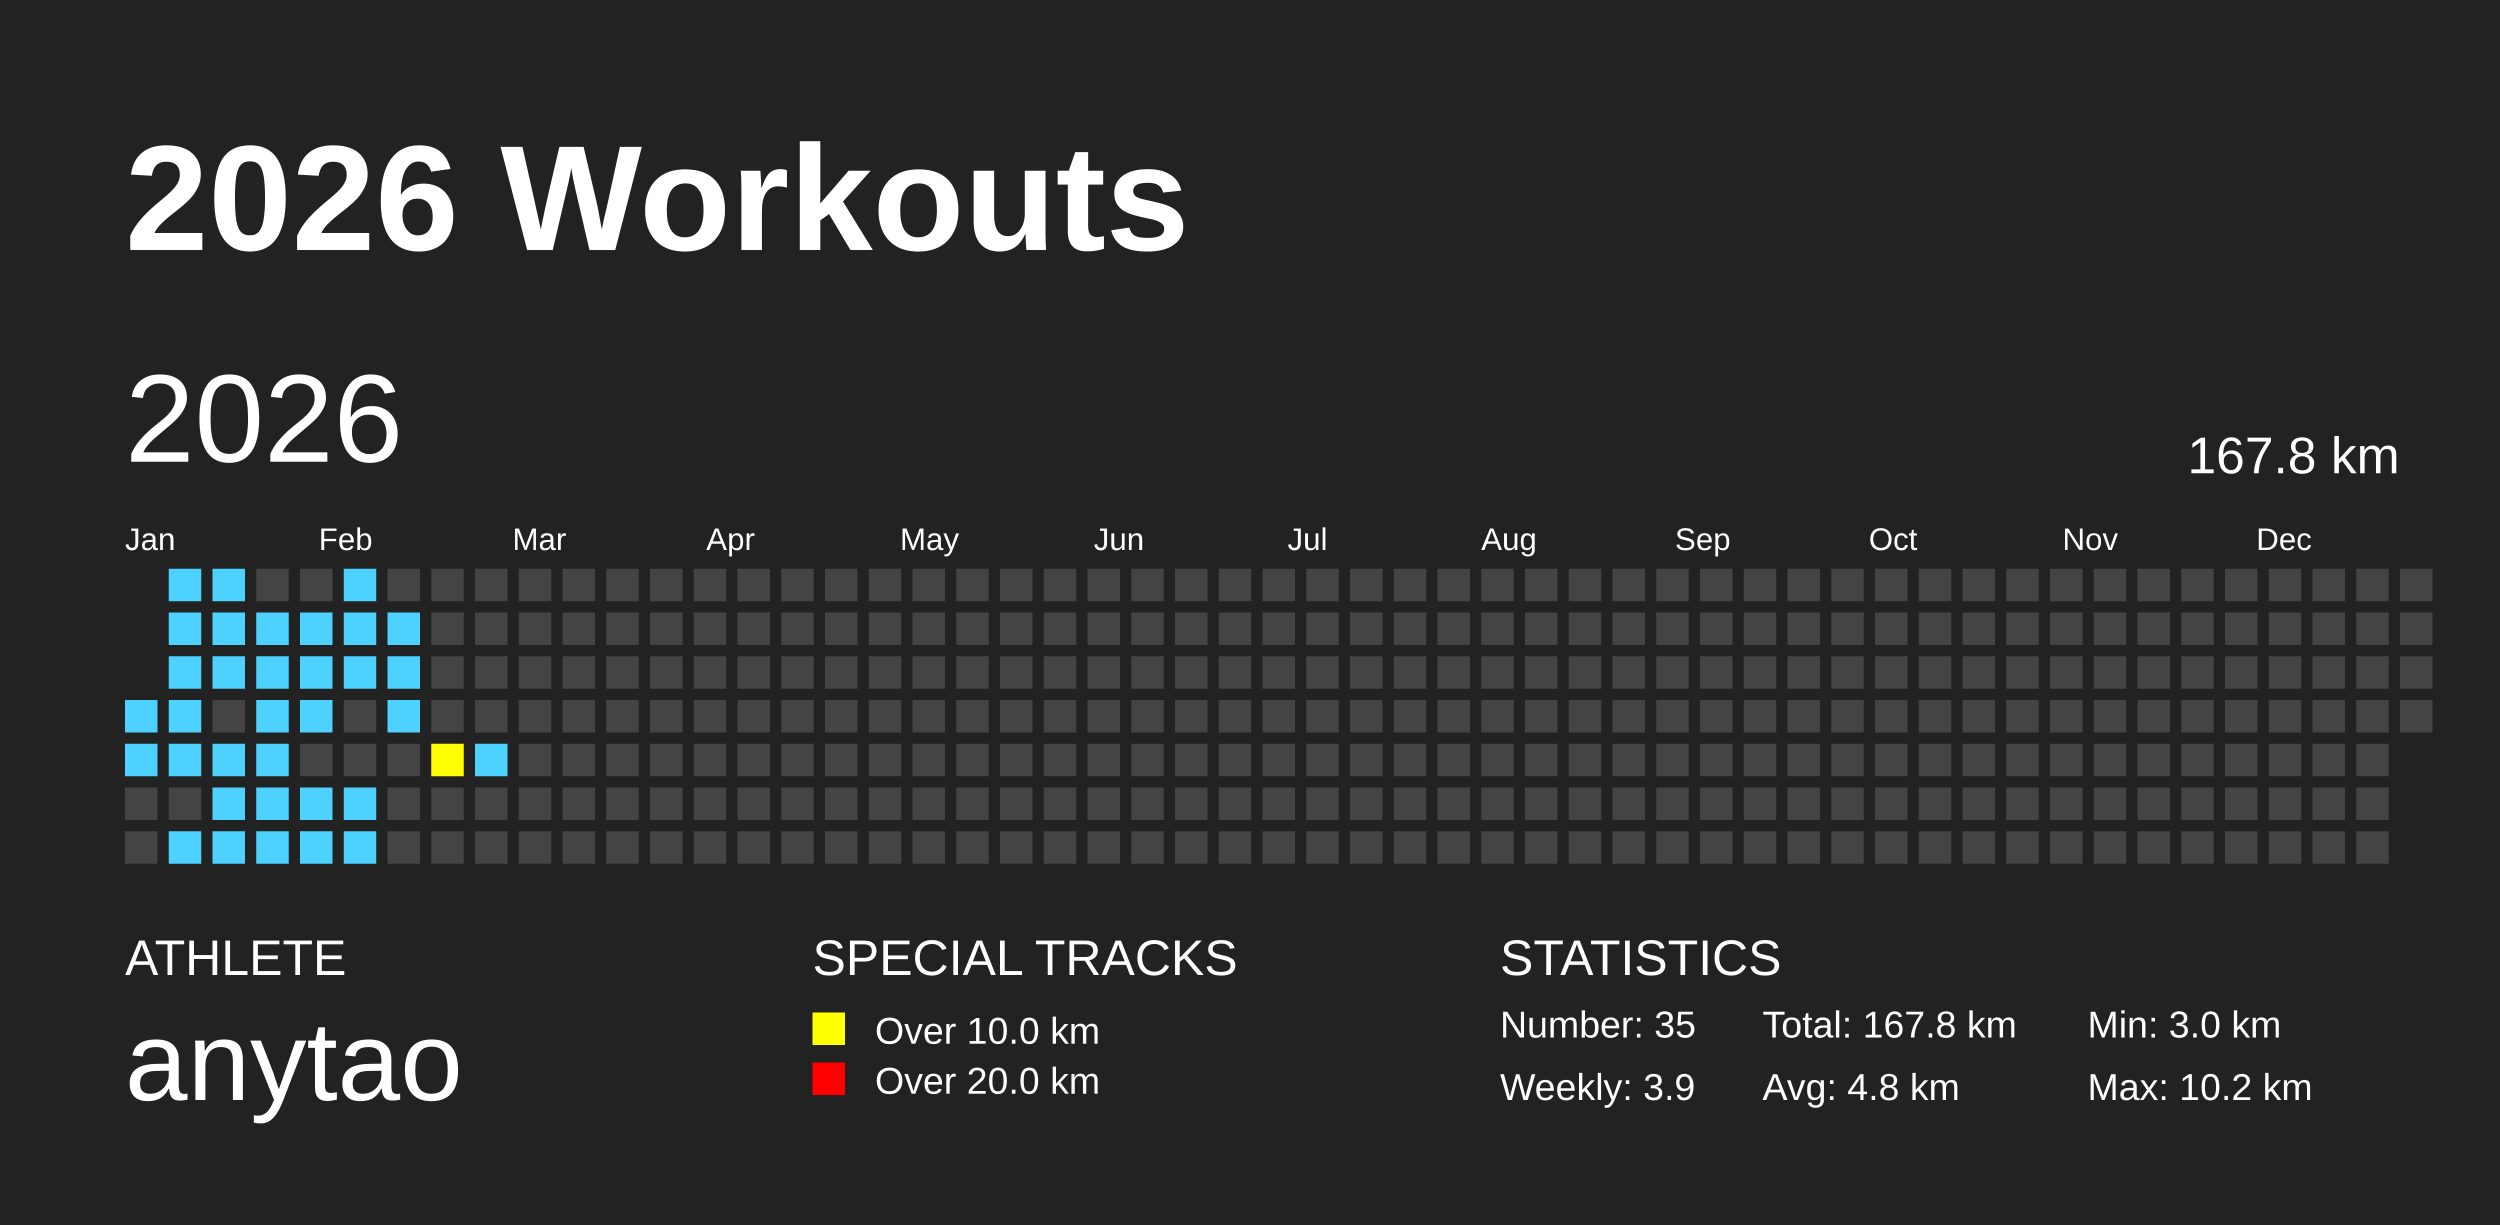
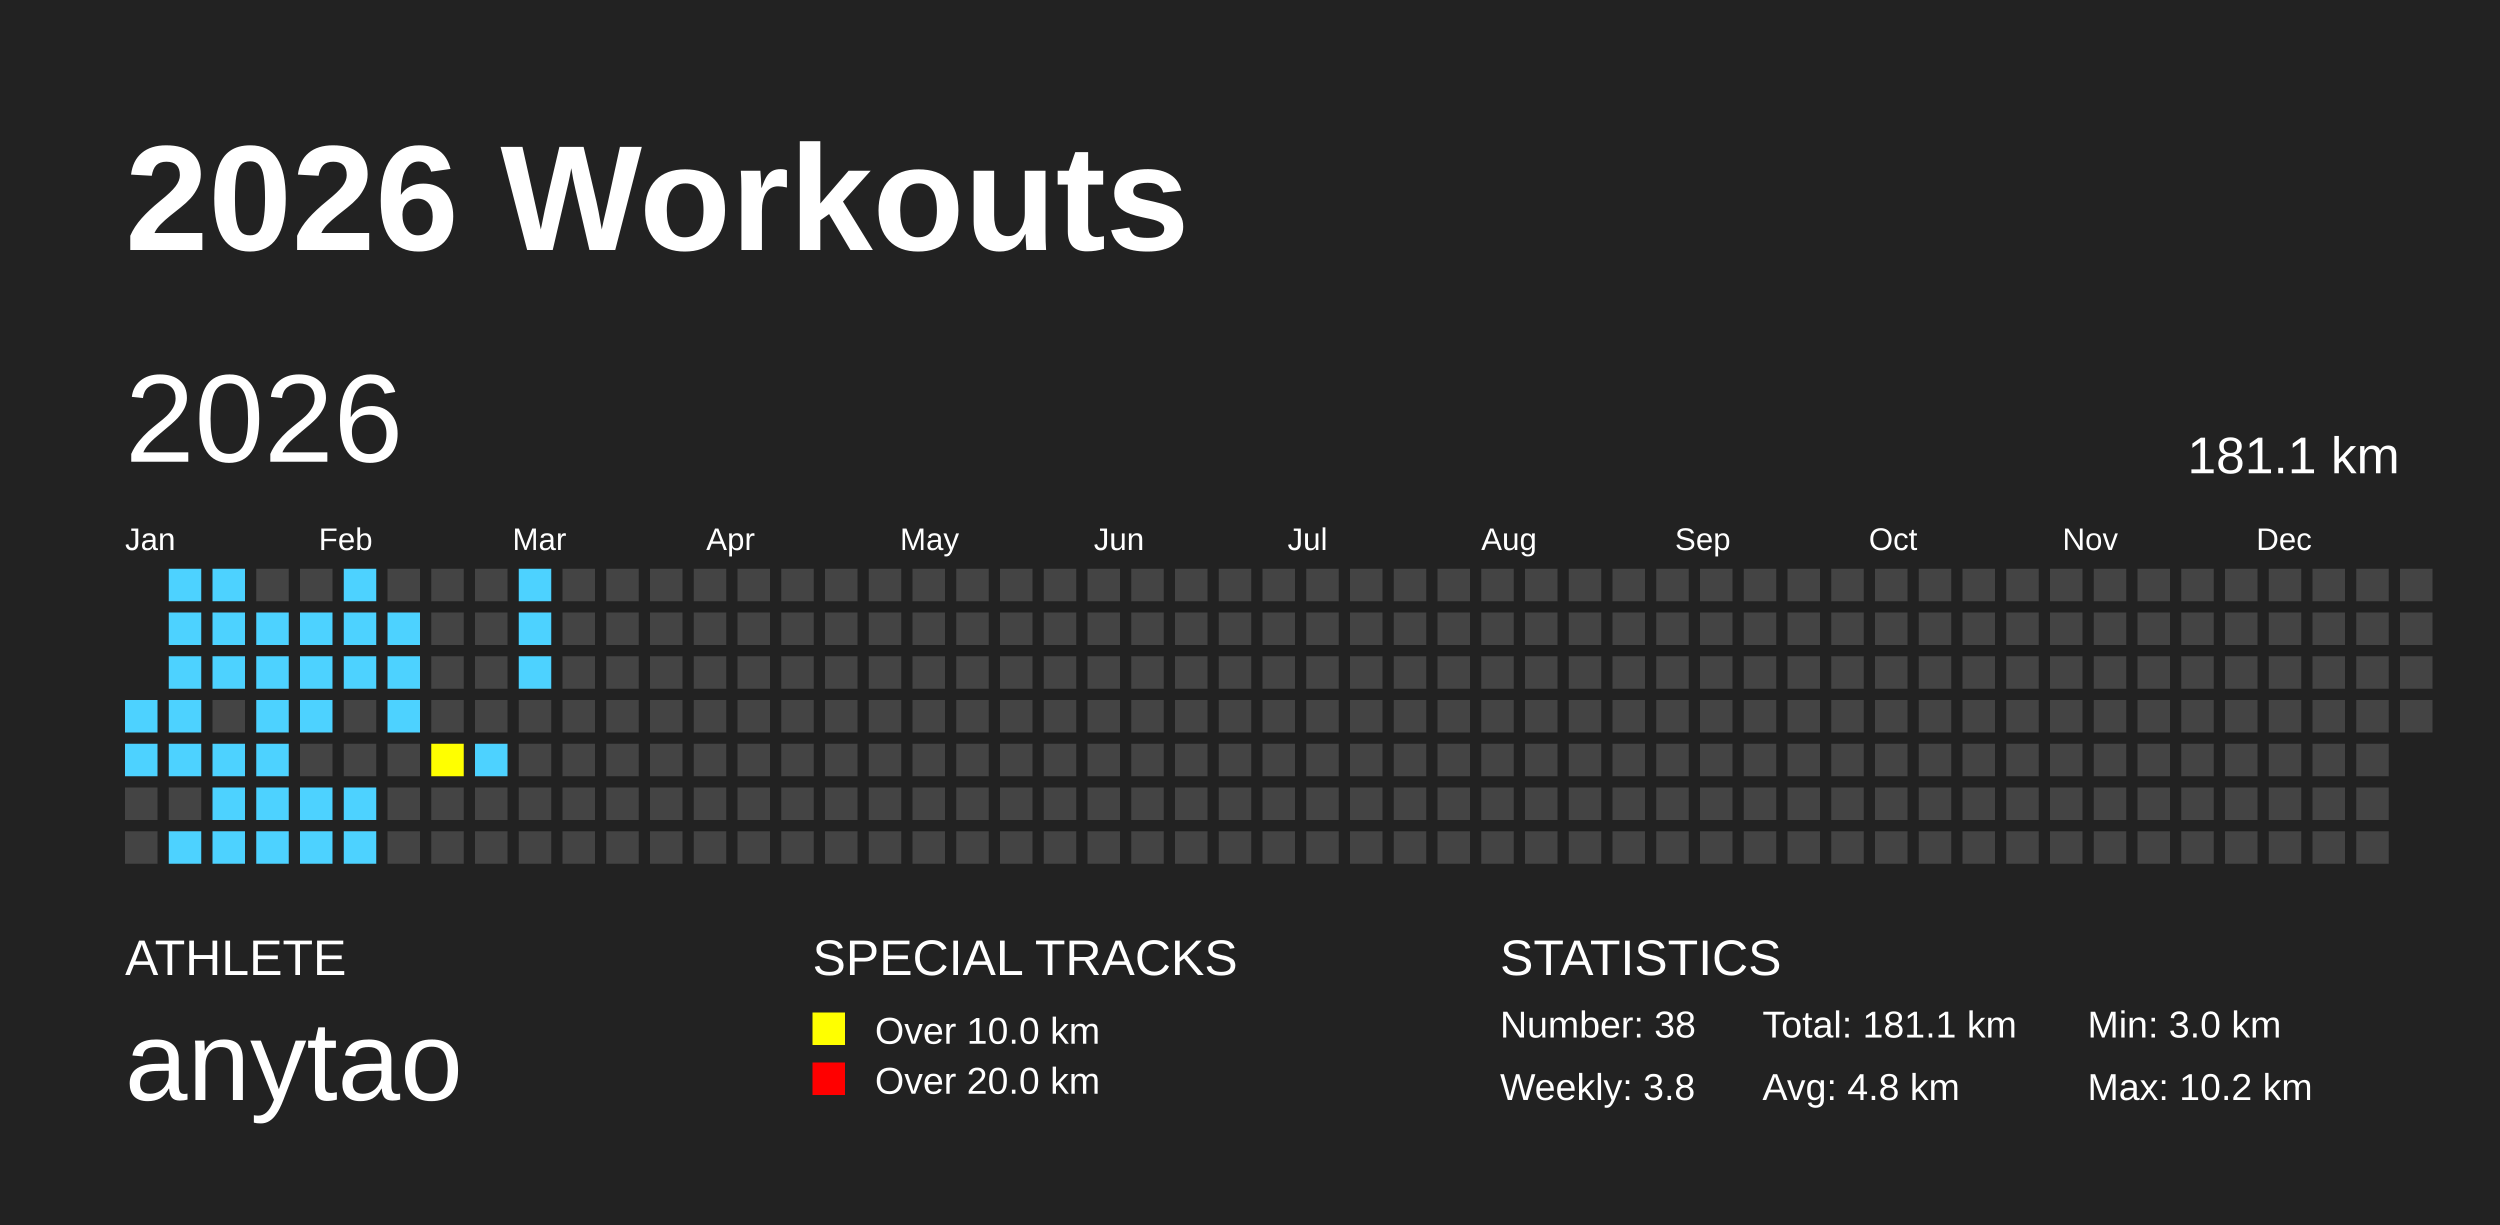
<svg xmlns="http://www.w3.org/2000/svg" baseProfile="full" height="98mm" version="1.1" viewBox="0,0,200,98" width="200mm">
  <defs />
  <rect fill="#222222" height="98" width="200" x="0" y="0" />
  <text fill="#FFFFFF" style="font-size:12px; font-family:Arial; font-weight:bold;" x="10" y="20">2026 Workouts</text>
  <text fill="#FFFFFF" style="font-size:4px; font-family:Arial" x="10" y="78">ATHLETE</text>
  <text fill="#FFFFFF" style="font-size:9px; font-family:Arial" x="10" y="88">anytao</text>
  <text fill="#FFFFFF" style="font-size:4px; font-family:Arial" x="65" y="78">SPECIAL TRACKS</text>
  <rect fill="yellow" height="2.6" width="2.6" x="65" y="81" />
  <text fill="#FFFFFF" style="font-size:3px; font-family:Arial" x="70" y="83.5">Over 10.0 km</text>
  <rect fill="red" height="2.6" width="2.6" x="65" y="85" />
  <text fill="#FFFFFF" style="font-size:3px; font-family:Arial" x="70" y="87.5">Over 20.0 km</text>
  <text fill="#FFFFFF" style="font-size:4px; font-family:Arial" x="120" y="78">STATISTICS</text>
-   <text fill="#FFFFFF" style="font-size:3px; font-family:Arial" x="120" y="83">Number: 35</text>
-   <text fill="#FFFFFF" style="font-size:3px; font-family:Arial" x="120" y="88">Weekly: 3.9</text>
-   <text fill="#FFFFFF" style="font-size:3px; font-family:Arial" x="141" y="83">Total: 167.8 km</text>
+   <text fill="#FFFFFF" style="font-size:3px; font-family:Arial" x="120" y="83">Number: 38</text>
+   <text fill="#FFFFFF" style="font-size:3px; font-family:Arial" x="120" y="88">Weekly: 3.8</text>
+   <text fill="#FFFFFF" style="font-size:3px; font-family:Arial" x="141" y="83">Total: 181.1 km</text>
  <text fill="#FFFFFF" style="font-size:3px; font-family:Arial" x="141" y="88">Avg: 4.8 km</text>
  <text fill="#FFFFFF" style="font-size:3px; font-family:Arial" x="167" y="83">Min: 3.0 km</text>
  <text fill="#FFFFFF" style="font-size:3px; font-family:Arial" x="167" y="88">Max: 10.2 km</text>
  <text dominant-baseline="hanging" fill="#FFFFFF" style="font-size:10.0px; font-family:Arial;" x="10" y="30">2026</text>
-   <text dominant-baseline="hanging" fill="#FFFFFF" style="font-size:4.125px; font-family:Arial;" x="175" y="35">167.8 km</text>
+   <text dominant-baseline="hanging" fill="#FFFFFF" style="font-size:4.125px; font-family:Arial;" x="175" y="35">181.1 km</text>
  <text fill="#FFFFFF" style="font-size:2.5px; font-family:Arial" x="10.0" y="44">Jan</text>
  <text fill="#FFFFFF" style="font-size:2.5px; font-family:Arial" x="25.5" y="44">Feb</text>
  <text fill="#FFFFFF" style="font-size:2.5px; font-family:Arial" x="41.0" y="44">Mar</text>
  <text fill="#FFFFFF" style="font-size:2.5px; font-family:Arial" x="56.5" y="44">Apr</text>
  <text fill="#FFFFFF" style="font-size:2.5px; font-family:Arial" x="72.0" y="44">May</text>
  <text fill="#FFFFFF" style="font-size:2.5px; font-family:Arial" x="87.5" y="44">Jun</text>
  <text fill="#FFFFFF" style="font-size:2.5px; font-family:Arial" x="103.0" y="44">Jul</text>
  <text fill="#FFFFFF" style="font-size:2.5px; font-family:Arial" x="118.5" y="44">Aug</text>
  <text fill="#FFFFFF" style="font-size:2.5px; font-family:Arial" x="134.0" y="44">Sep</text>
  <text fill="#FFFFFF" style="font-size:2.5px; font-family:Arial" x="149.5" y="44">Oct</text>
  <text fill="#FFFFFF" style="font-size:2.5px; font-family:Arial" x="165.0" y="44">Nov</text>
  <text fill="#FFFFFF" style="font-size:2.5px; font-family:Arial" x="180.5" y="44">Dec</text>
  <rect fill="#4DD2FF" height="2.6" width="2.6" x="10.0" y="56.0" />
  <rect fill="#4DD2FF" height="2.6" width="2.6" x="10.0" y="59.5" />
  <rect fill="#444444" height="2.6" width="2.6" x="10.0" y="63.0" />
  <rect fill="#444444" height="2.6" width="2.6" x="10.0" y="66.5" />
  <rect fill="#4DD2FF" height="2.6" width="2.6" x="13.5" y="45.5" />
  <rect fill="#4DD2FF" height="2.6" width="2.6" x="13.5" y="49.0" />
  <rect fill="#4DD2FF" height="2.6" width="2.6" x="13.5" y="52.5" />
  <rect fill="#4DD2FF" height="2.6" width="2.6" x="13.5" y="56.0" />
  <rect fill="#4DD2FF" height="2.6" width="2.6" x="13.5" y="59.5" />
  <rect fill="#444444" height="2.6" width="2.6" x="13.5" y="63.0" />
  <rect fill="#4DD2FF" height="2.6" width="2.6" x="13.5" y="66.5" />
  <rect fill="#4DD2FF" height="2.6" width="2.6" x="17.0" y="45.5" />
  <rect fill="#4DD2FF" height="2.6" width="2.6" x="17.0" y="49.0" />
  <rect fill="#4DD2FF" height="2.6" width="2.6" x="17.0" y="52.5" />
  <rect fill="#444444" height="2.6" width="2.6" x="17.0" y="56.0" />
  <rect fill="#4DD2FF" height="2.6" width="2.6" x="17.0" y="59.5" />
  <rect fill="#4DD2FF" height="2.6" width="2.6" x="17.0" y="63.0" />
  <rect fill="#4DD2FF" height="2.6" width="2.6" x="17.0" y="66.5" />
  <rect fill="#444444" height="2.6" width="2.6" x="20.5" y="45.5" />
  <rect fill="#4DD2FF" height="2.6" width="2.6" x="20.5" y="49.0" />
  <rect fill="#4DD2FF" height="2.6" width="2.6" x="20.5" y="52.5" />
  <rect fill="#4DD2FF" height="2.6" width="2.6" x="20.5" y="56.0" />
  <rect fill="#4DD2FF" height="2.6" width="2.6" x="20.5" y="59.5" />
  <rect fill="#4DD2FF" height="2.6" width="2.6" x="20.5" y="63.0" />
  <rect fill="#4DD2FF" height="2.6" width="2.6" x="20.5" y="66.5" />
  <rect fill="#444444" height="2.6" width="2.6" x="24.0" y="45.5" />
  <rect fill="#4DD2FF" height="2.6" width="2.6" x="24.0" y="49.0" />
  <rect fill="#4DD2FF" height="2.6" width="2.6" x="24.0" y="52.5" />
  <rect fill="#4DD2FF" height="2.6" width="2.6" x="24.0" y="56.0" />
  <rect fill="#444444" height="2.6" width="2.6" x="24.0" y="59.5" />
  <rect fill="#4DD2FF" height="2.6" width="2.6" x="24.0" y="63.0" />
  <rect fill="#4DD2FF" height="2.6" width="2.6" x="24.0" y="66.5" />
  <rect fill="#4DD2FF" height="2.6" width="2.6" x="27.5" y="45.5" />
  <rect fill="#4DD2FF" height="2.6" width="2.6" x="27.5" y="49.0" />
  <rect fill="#4DD2FF" height="2.6" width="2.6" x="27.5" y="52.5" />
  <rect fill="#444444" height="2.6" width="2.6" x="27.5" y="56.0" />
  <rect fill="#444444" height="2.6" width="2.6" x="27.5" y="59.5" />
  <rect fill="#4DD2FF" height="2.6" width="2.6" x="27.5" y="63.0" />
  <rect fill="#4DD2FF" height="2.6" width="2.6" x="27.5" y="66.5" />
  <rect fill="#444444" height="2.6" width="2.6" x="31.0" y="45.5" />
  <rect fill="#4DD2FF" height="2.6" width="2.6" x="31.0" y="49.0" />
  <rect fill="#4DD2FF" height="2.6" width="2.6" x="31.0" y="52.5" />
  <rect fill="#4DD2FF" height="2.6" width="2.6" x="31.0" y="56.0" />
  <rect fill="#444444" height="2.6" width="2.6" x="31.0" y="59.5" />
  <rect fill="#444444" height="2.6" width="2.6" x="31.0" y="63.0" />
  <rect fill="#444444" height="2.6" width="2.6" x="31.0" y="66.5" />
  <rect fill="#444444" height="2.6" width="2.6" x="34.5" y="45.5" />
  <rect fill="#444444" height="2.6" width="2.6" x="34.5" y="49.0" />
  <rect fill="#444444" height="2.6" width="2.6" x="34.5" y="52.5" />
  <rect fill="#444444" height="2.6" width="2.6" x="34.5" y="56.0" />
  <rect fill="yellow" height="2.6" width="2.6" x="34.5" y="59.5" />
  <rect fill="#444444" height="2.6" width="2.6" x="34.5" y="63.0" />
  <rect fill="#444444" height="2.6" width="2.6" x="34.5" y="66.5" />
  <rect fill="#444444" height="2.6" width="2.6" x="38.0" y="45.5" />
  <rect fill="#444444" height="2.6" width="2.6" x="38.0" y="49.0" />
  <rect fill="#444444" height="2.6" width="2.6" x="38.0" y="52.5" />
  <rect fill="#444444" height="2.6" width="2.6" x="38.0" y="56.0" />
  <rect fill="#4DD2FF" height="2.6" width="2.6" x="38.0" y="59.5" />
  <rect fill="#444444" height="2.6" width="2.6" x="38.0" y="63.0" />
  <rect fill="#444444" height="2.6" width="2.6" x="38.0" y="66.5" />
-   <rect fill="#444444" height="2.6" width="2.6" x="41.5" y="45.5" />
-   <rect fill="#444444" height="2.6" width="2.6" x="41.5" y="49.0" />
-   <rect fill="#444444" height="2.6" width="2.6" x="41.5" y="52.5" />
+   <rect fill="#4DD2FF" height="2.6" width="2.6" x="41.5" y="45.5" />
+   <rect fill="#4DD2FF" height="2.6" width="2.6" x="41.5" y="49.0" />
+   <rect fill="#4DD2FF" height="2.6" width="2.6" x="41.5" y="52.5" />
  <rect fill="#444444" height="2.6" width="2.6" x="41.5" y="56.0" />
  <rect fill="#444444" height="2.6" width="2.6" x="41.5" y="59.5" />
  <rect fill="#444444" height="2.6" width="2.6" x="41.5" y="63.0" />
  <rect fill="#444444" height="2.6" width="2.6" x="41.5" y="66.5" />
  <rect fill="#444444" height="2.6" width="2.6" x="45.0" y="45.5" />
  <rect fill="#444444" height="2.6" width="2.6" x="45.0" y="49.0" />
  <rect fill="#444444" height="2.6" width="2.6" x="45.0" y="52.5" />
  <rect fill="#444444" height="2.6" width="2.6" x="45.0" y="56.0" />
  <rect fill="#444444" height="2.6" width="2.6" x="45.0" y="59.5" />
  <rect fill="#444444" height="2.6" width="2.6" x="45.0" y="63.0" />
  <rect fill="#444444" height="2.6" width="2.6" x="45.0" y="66.5" />
  <rect fill="#444444" height="2.6" width="2.6" x="48.5" y="45.5" />
  <rect fill="#444444" height="2.6" width="2.6" x="48.5" y="49.0" />
  <rect fill="#444444" height="2.6" width="2.6" x="48.5" y="52.5" />
  <rect fill="#444444" height="2.6" width="2.6" x="48.5" y="56.0" />
  <rect fill="#444444" height="2.6" width="2.6" x="48.5" y="59.5" />
  <rect fill="#444444" height="2.6" width="2.6" x="48.5" y="63.0" />
  <rect fill="#444444" height="2.6" width="2.6" x="48.5" y="66.5" />
  <rect fill="#444444" height="2.6" width="2.6" x="52.0" y="45.5" />
  <rect fill="#444444" height="2.6" width="2.6" x="52.0" y="49.0" />
  <rect fill="#444444" height="2.6" width="2.6" x="52.0" y="52.5" />
  <rect fill="#444444" height="2.6" width="2.6" x="52.0" y="56.0" />
  <rect fill="#444444" height="2.6" width="2.6" x="52.0" y="59.5" />
  <rect fill="#444444" height="2.6" width="2.6" x="52.0" y="63.0" />
  <rect fill="#444444" height="2.6" width="2.6" x="52.0" y="66.5" />
  <rect fill="#444444" height="2.6" width="2.6" x="55.5" y="45.5" />
  <rect fill="#444444" height="2.6" width="2.6" x="55.5" y="49.0" />
  <rect fill="#444444" height="2.6" width="2.6" x="55.5" y="52.5" />
  <rect fill="#444444" height="2.6" width="2.6" x="55.5" y="56.0" />
  <rect fill="#444444" height="2.6" width="2.6" x="55.5" y="59.5" />
  <rect fill="#444444" height="2.6" width="2.6" x="55.5" y="63.0" />
  <rect fill="#444444" height="2.6" width="2.6" x="55.5" y="66.5" />
  <rect fill="#444444" height="2.6" width="2.6" x="59.0" y="45.5" />
  <rect fill="#444444" height="2.6" width="2.6" x="59.0" y="49.0" />
  <rect fill="#444444" height="2.6" width="2.6" x="59.0" y="52.5" />
  <rect fill="#444444" height="2.6" width="2.6" x="59.0" y="56.0" />
  <rect fill="#444444" height="2.6" width="2.6" x="59.0" y="59.5" />
  <rect fill="#444444" height="2.6" width="2.6" x="59.0" y="63.0" />
  <rect fill="#444444" height="2.6" width="2.6" x="59.0" y="66.5" />
  <rect fill="#444444" height="2.6" width="2.6" x="62.5" y="45.5" />
  <rect fill="#444444" height="2.6" width="2.6" x="62.5" y="49.0" />
  <rect fill="#444444" height="2.6" width="2.6" x="62.5" y="52.5" />
  <rect fill="#444444" height="2.6" width="2.6" x="62.5" y="56.0" />
  <rect fill="#444444" height="2.6" width="2.6" x="62.5" y="59.5" />
  <rect fill="#444444" height="2.6" width="2.6" x="62.5" y="63.0" />
  <rect fill="#444444" height="2.6" width="2.6" x="62.5" y="66.5" />
  <rect fill="#444444" height="2.6" width="2.6" x="66.0" y="45.5" />
  <rect fill="#444444" height="2.6" width="2.6" x="66.0" y="49.0" />
  <rect fill="#444444" height="2.6" width="2.6" x="66.0" y="52.5" />
  <rect fill="#444444" height="2.6" width="2.6" x="66.0" y="56.0" />
  <rect fill="#444444" height="2.6" width="2.6" x="66.0" y="59.5" />
  <rect fill="#444444" height="2.6" width="2.6" x="66.0" y="63.0" />
  <rect fill="#444444" height="2.6" width="2.6" x="66.0" y="66.5" />
  <rect fill="#444444" height="2.6" width="2.6" x="69.5" y="45.5" />
  <rect fill="#444444" height="2.6" width="2.6" x="69.5" y="49.0" />
  <rect fill="#444444" height="2.6" width="2.6" x="69.5" y="52.5" />
  <rect fill="#444444" height="2.6" width="2.6" x="69.5" y="56.0" />
  <rect fill="#444444" height="2.6" width="2.6" x="69.5" y="59.5" />
  <rect fill="#444444" height="2.6" width="2.6" x="69.5" y="63.0" />
  <rect fill="#444444" height="2.6" width="2.6" x="69.5" y="66.5" />
  <rect fill="#444444" height="2.6" width="2.6" x="73.0" y="45.5" />
  <rect fill="#444444" height="2.6" width="2.6" x="73.0" y="49.0" />
  <rect fill="#444444" height="2.6" width="2.6" x="73.0" y="52.5" />
  <rect fill="#444444" height="2.6" width="2.6" x="73.0" y="56.0" />
  <rect fill="#444444" height="2.6" width="2.6" x="73.0" y="59.5" />
  <rect fill="#444444" height="2.6" width="2.6" x="73.0" y="63.0" />
  <rect fill="#444444" height="2.6" width="2.6" x="73.0" y="66.5" />
  <rect fill="#444444" height="2.6" width="2.6" x="76.5" y="45.5" />
  <rect fill="#444444" height="2.6" width="2.6" x="76.5" y="49.0" />
  <rect fill="#444444" height="2.6" width="2.6" x="76.5" y="52.5" />
  <rect fill="#444444" height="2.6" width="2.6" x="76.5" y="56.0" />
  <rect fill="#444444" height="2.6" width="2.6" x="76.5" y="59.5" />
  <rect fill="#444444" height="2.6" width="2.6" x="76.5" y="63.0" />
  <rect fill="#444444" height="2.6" width="2.6" x="76.5" y="66.5" />
  <rect fill="#444444" height="2.6" width="2.6" x="80.0" y="45.5" />
  <rect fill="#444444" height="2.6" width="2.6" x="80.0" y="49.0" />
  <rect fill="#444444" height="2.6" width="2.6" x="80.0" y="52.5" />
  <rect fill="#444444" height="2.6" width="2.6" x="80.0" y="56.0" />
  <rect fill="#444444" height="2.6" width="2.6" x="80.0" y="59.5" />
  <rect fill="#444444" height="2.6" width="2.6" x="80.0" y="63.0" />
  <rect fill="#444444" height="2.6" width="2.6" x="80.0" y="66.5" />
  <rect fill="#444444" height="2.6" width="2.6" x="83.5" y="45.5" />
  <rect fill="#444444" height="2.6" width="2.6" x="83.5" y="49.0" />
  <rect fill="#444444" height="2.6" width="2.6" x="83.5" y="52.5" />
  <rect fill="#444444" height="2.6" width="2.6" x="83.5" y="56.0" />
  <rect fill="#444444" height="2.6" width="2.6" x="83.5" y="59.5" />
  <rect fill="#444444" height="2.6" width="2.6" x="83.5" y="63.0" />
  <rect fill="#444444" height="2.6" width="2.6" x="83.5" y="66.5" />
  <rect fill="#444444" height="2.6" width="2.6" x="87.0" y="45.5" />
  <rect fill="#444444" height="2.6" width="2.6" x="87.0" y="49.0" />
  <rect fill="#444444" height="2.6" width="2.6" x="87.0" y="52.5" />
  <rect fill="#444444" height="2.6" width="2.6" x="87.0" y="56.0" />
  <rect fill="#444444" height="2.6" width="2.6" x="87.0" y="59.5" />
  <rect fill="#444444" height="2.6" width="2.6" x="87.0" y="63.0" />
  <rect fill="#444444" height="2.6" width="2.6" x="87.0" y="66.5" />
  <rect fill="#444444" height="2.6" width="2.6" x="90.5" y="45.5" />
  <rect fill="#444444" height="2.6" width="2.6" x="90.5" y="49.0" />
  <rect fill="#444444" height="2.6" width="2.6" x="90.5" y="52.5" />
  <rect fill="#444444" height="2.6" width="2.6" x="90.5" y="56.0" />
  <rect fill="#444444" height="2.6" width="2.6" x="90.5" y="59.5" />
  <rect fill="#444444" height="2.6" width="2.6" x="90.5" y="63.0" />
  <rect fill="#444444" height="2.6" width="2.6" x="90.5" y="66.5" />
  <rect fill="#444444" height="2.6" width="2.6" x="94.0" y="45.5" />
  <rect fill="#444444" height="2.6" width="2.6" x="94.0" y="49.0" />
  <rect fill="#444444" height="2.6" width="2.6" x="94.0" y="52.5" />
  <rect fill="#444444" height="2.6" width="2.6" x="94.0" y="56.0" />
  <rect fill="#444444" height="2.6" width="2.6" x="94.0" y="59.5" />
  <rect fill="#444444" height="2.6" width="2.6" x="94.0" y="63.0" />
  <rect fill="#444444" height="2.6" width="2.6" x="94.0" y="66.5" />
  <rect fill="#444444" height="2.6" width="2.6" x="97.5" y="45.5" />
  <rect fill="#444444" height="2.6" width="2.6" x="97.5" y="49.0" />
  <rect fill="#444444" height="2.6" width="2.6" x="97.5" y="52.5" />
  <rect fill="#444444" height="2.6" width="2.6" x="97.5" y="56.0" />
  <rect fill="#444444" height="2.6" width="2.6" x="97.5" y="59.5" />
  <rect fill="#444444" height="2.6" width="2.6" x="97.5" y="63.0" />
  <rect fill="#444444" height="2.6" width="2.6" x="97.5" y="66.5" />
  <rect fill="#444444" height="2.6" width="2.6" x="101.0" y="45.5" />
  <rect fill="#444444" height="2.6" width="2.6" x="101.0" y="49.0" />
  <rect fill="#444444" height="2.6" width="2.6" x="101.0" y="52.5" />
  <rect fill="#444444" height="2.6" width="2.6" x="101.0" y="56.0" />
  <rect fill="#444444" height="2.6" width="2.6" x="101.0" y="59.5" />
  <rect fill="#444444" height="2.6" width="2.6" x="101.0" y="63.0" />
  <rect fill="#444444" height="2.6" width="2.6" x="101.0" y="66.5" />
  <rect fill="#444444" height="2.6" width="2.6" x="104.5" y="45.5" />
  <rect fill="#444444" height="2.6" width="2.6" x="104.5" y="49.0" />
  <rect fill="#444444" height="2.6" width="2.6" x="104.5" y="52.5" />
  <rect fill="#444444" height="2.6" width="2.6" x="104.5" y="56.0" />
  <rect fill="#444444" height="2.6" width="2.6" x="104.5" y="59.5" />
  <rect fill="#444444" height="2.6" width="2.6" x="104.5" y="63.0" />
  <rect fill="#444444" height="2.6" width="2.6" x="104.5" y="66.5" />
  <rect fill="#444444" height="2.6" width="2.6" x="108.0" y="45.5" />
  <rect fill="#444444" height="2.6" width="2.6" x="108.0" y="49.0" />
  <rect fill="#444444" height="2.6" width="2.6" x="108.0" y="52.5" />
  <rect fill="#444444" height="2.6" width="2.6" x="108.0" y="56.0" />
  <rect fill="#444444" height="2.6" width="2.6" x="108.0" y="59.5" />
  <rect fill="#444444" height="2.6" width="2.6" x="108.0" y="63.0" />
  <rect fill="#444444" height="2.6" width="2.6" x="108.0" y="66.5" />
  <rect fill="#444444" height="2.6" width="2.6" x="111.5" y="45.5" />
  <rect fill="#444444" height="2.6" width="2.6" x="111.5" y="49.0" />
  <rect fill="#444444" height="2.6" width="2.6" x="111.5" y="52.5" />
  <rect fill="#444444" height="2.6" width="2.6" x="111.5" y="56.0" />
  <rect fill="#444444" height="2.6" width="2.6" x="111.5" y="59.5" />
  <rect fill="#444444" height="2.6" width="2.6" x="111.5" y="63.0" />
  <rect fill="#444444" height="2.6" width="2.6" x="111.5" y="66.5" />
  <rect fill="#444444" height="2.6" width="2.6" x="115.0" y="45.5" />
  <rect fill="#444444" height="2.6" width="2.6" x="115.0" y="49.0" />
  <rect fill="#444444" height="2.6" width="2.6" x="115.0" y="52.5" />
  <rect fill="#444444" height="2.6" width="2.6" x="115.0" y="56.0" />
  <rect fill="#444444" height="2.6" width="2.6" x="115.0" y="59.5" />
  <rect fill="#444444" height="2.6" width="2.6" x="115.0" y="63.0" />
  <rect fill="#444444" height="2.6" width="2.6" x="115.0" y="66.5" />
  <rect fill="#444444" height="2.6" width="2.6" x="118.5" y="45.5" />
  <rect fill="#444444" height="2.6" width="2.6" x="118.5" y="49.0" />
  <rect fill="#444444" height="2.6" width="2.6" x="118.5" y="52.5" />
  <rect fill="#444444" height="2.6" width="2.6" x="118.5" y="56.0" />
  <rect fill="#444444" height="2.6" width="2.6" x="118.5" y="59.5" />
  <rect fill="#444444" height="2.6" width="2.6" x="118.5" y="63.0" />
  <rect fill="#444444" height="2.6" width="2.6" x="118.5" y="66.5" />
  <rect fill="#444444" height="2.6" width="2.6" x="122.0" y="45.5" />
  <rect fill="#444444" height="2.6" width="2.6" x="122.0" y="49.0" />
  <rect fill="#444444" height="2.6" width="2.6" x="122.0" y="52.5" />
  <rect fill="#444444" height="2.6" width="2.6" x="122.0" y="56.0" />
  <rect fill="#444444" height="2.6" width="2.6" x="122.0" y="59.5" />
  <rect fill="#444444" height="2.6" width="2.6" x="122.0" y="63.0" />
  <rect fill="#444444" height="2.6" width="2.6" x="122.0" y="66.5" />
  <rect fill="#444444" height="2.6" width="2.6" x="125.5" y="45.5" />
  <rect fill="#444444" height="2.6" width="2.6" x="125.5" y="49.0" />
  <rect fill="#444444" height="2.6" width="2.6" x="125.5" y="52.5" />
  <rect fill="#444444" height="2.6" width="2.6" x="125.5" y="56.0" />
  <rect fill="#444444" height="2.6" width="2.6" x="125.5" y="59.5" />
  <rect fill="#444444" height="2.6" width="2.6" x="125.5" y="63.0" />
  <rect fill="#444444" height="2.6" width="2.6" x="125.5" y="66.5" />
  <rect fill="#444444" height="2.6" width="2.6" x="129.0" y="45.5" />
  <rect fill="#444444" height="2.6" width="2.6" x="129.0" y="49.0" />
  <rect fill="#444444" height="2.6" width="2.6" x="129.0" y="52.5" />
  <rect fill="#444444" height="2.6" width="2.6" x="129.0" y="56.0" />
  <rect fill="#444444" height="2.6" width="2.6" x="129.0" y="59.5" />
  <rect fill="#444444" height="2.6" width="2.6" x="129.0" y="63.0" />
  <rect fill="#444444" height="2.6" width="2.6" x="129.0" y="66.5" />
  <rect fill="#444444" height="2.6" width="2.6" x="132.5" y="45.5" />
  <rect fill="#444444" height="2.6" width="2.6" x="132.5" y="49.0" />
  <rect fill="#444444" height="2.6" width="2.6" x="132.5" y="52.5" />
  <rect fill="#444444" height="2.6" width="2.6" x="132.5" y="56.0" />
  <rect fill="#444444" height="2.6" width="2.6" x="132.5" y="59.5" />
  <rect fill="#444444" height="2.6" width="2.6" x="132.5" y="63.0" />
  <rect fill="#444444" height="2.6" width="2.6" x="132.5" y="66.5" />
  <rect fill="#444444" height="2.6" width="2.6" x="136.0" y="45.5" />
  <rect fill="#444444" height="2.6" width="2.6" x="136.0" y="49.0" />
  <rect fill="#444444" height="2.6" width="2.6" x="136.0" y="52.5" />
  <rect fill="#444444" height="2.6" width="2.6" x="136.0" y="56.0" />
  <rect fill="#444444" height="2.6" width="2.6" x="136.0" y="59.5" />
  <rect fill="#444444" height="2.6" width="2.6" x="136.0" y="63.0" />
  <rect fill="#444444" height="2.6" width="2.6" x="136.0" y="66.5" />
  <rect fill="#444444" height="2.6" width="2.6" x="139.5" y="45.5" />
  <rect fill="#444444" height="2.6" width="2.6" x="139.5" y="49.0" />
  <rect fill="#444444" height="2.6" width="2.6" x="139.5" y="52.5" />
  <rect fill="#444444" height="2.6" width="2.6" x="139.5" y="56.0" />
  <rect fill="#444444" height="2.6" width="2.6" x="139.5" y="59.5" />
  <rect fill="#444444" height="2.6" width="2.6" x="139.5" y="63.0" />
  <rect fill="#444444" height="2.6" width="2.6" x="139.5" y="66.5" />
  <rect fill="#444444" height="2.6" width="2.6" x="143.0" y="45.5" />
  <rect fill="#444444" height="2.6" width="2.6" x="143.0" y="49.0" />
  <rect fill="#444444" height="2.6" width="2.6" x="143.0" y="52.5" />
  <rect fill="#444444" height="2.6" width="2.6" x="143.0" y="56.0" />
  <rect fill="#444444" height="2.6" width="2.6" x="143.0" y="59.5" />
  <rect fill="#444444" height="2.6" width="2.6" x="143.0" y="63.0" />
  <rect fill="#444444" height="2.6" width="2.6" x="143.0" y="66.5" />
  <rect fill="#444444" height="2.6" width="2.6" x="146.5" y="45.5" />
  <rect fill="#444444" height="2.6" width="2.6" x="146.5" y="49.0" />
  <rect fill="#444444" height="2.6" width="2.6" x="146.5" y="52.5" />
  <rect fill="#444444" height="2.6" width="2.6" x="146.5" y="56.0" />
  <rect fill="#444444" height="2.6" width="2.6" x="146.5" y="59.5" />
  <rect fill="#444444" height="2.6" width="2.6" x="146.5" y="63.0" />
  <rect fill="#444444" height="2.6" width="2.6" x="146.5" y="66.5" />
  <rect fill="#444444" height="2.6" width="2.6" x="150.0" y="45.5" />
  <rect fill="#444444" height="2.6" width="2.6" x="150.0" y="49.0" />
  <rect fill="#444444" height="2.6" width="2.6" x="150.0" y="52.5" />
  <rect fill="#444444" height="2.6" width="2.6" x="150.0" y="56.0" />
  <rect fill="#444444" height="2.6" width="2.6" x="150.0" y="59.5" />
  <rect fill="#444444" height="2.6" width="2.6" x="150.0" y="63.0" />
  <rect fill="#444444" height="2.6" width="2.6" x="150.0" y="66.5" />
  <rect fill="#444444" height="2.6" width="2.6" x="153.5" y="45.5" />
  <rect fill="#444444" height="2.6" width="2.6" x="153.5" y="49.0" />
  <rect fill="#444444" height="2.6" width="2.6" x="153.5" y="52.5" />
  <rect fill="#444444" height="2.6" width="2.6" x="153.5" y="56.0" />
  <rect fill="#444444" height="2.6" width="2.6" x="153.5" y="59.5" />
  <rect fill="#444444" height="2.6" width="2.6" x="153.5" y="63.0" />
  <rect fill="#444444" height="2.6" width="2.6" x="153.5" y="66.5" />
  <rect fill="#444444" height="2.6" width="2.6" x="157.0" y="45.5" />
  <rect fill="#444444" height="2.6" width="2.6" x="157.0" y="49.0" />
  <rect fill="#444444" height="2.6" width="2.6" x="157.0" y="52.5" />
  <rect fill="#444444" height="2.6" width="2.6" x="157.0" y="56.0" />
  <rect fill="#444444" height="2.6" width="2.6" x="157.0" y="59.5" />
  <rect fill="#444444" height="2.6" width="2.6" x="157.0" y="63.0" />
  <rect fill="#444444" height="2.6" width="2.6" x="157.0" y="66.5" />
  <rect fill="#444444" height="2.6" width="2.6" x="160.5" y="45.5" />
  <rect fill="#444444" height="2.6" width="2.6" x="160.5" y="49.0" />
  <rect fill="#444444" height="2.6" width="2.6" x="160.5" y="52.5" />
  <rect fill="#444444" height="2.6" width="2.6" x="160.5" y="56.0" />
  <rect fill="#444444" height="2.6" width="2.6" x="160.5" y="59.5" />
  <rect fill="#444444" height="2.6" width="2.6" x="160.5" y="63.0" />
  <rect fill="#444444" height="2.6" width="2.6" x="160.5" y="66.5" />
  <rect fill="#444444" height="2.6" width="2.6" x="164.0" y="45.5" />
  <rect fill="#444444" height="2.6" width="2.6" x="164.0" y="49.0" />
  <rect fill="#444444" height="2.6" width="2.6" x="164.0" y="52.5" />
  <rect fill="#444444" height="2.6" width="2.6" x="164.0" y="56.0" />
  <rect fill="#444444" height="2.6" width="2.6" x="164.0" y="59.5" />
  <rect fill="#444444" height="2.6" width="2.6" x="164.0" y="63.0" />
  <rect fill="#444444" height="2.6" width="2.6" x="164.0" y="66.5" />
  <rect fill="#444444" height="2.6" width="2.6" x="167.5" y="45.5" />
  <rect fill="#444444" height="2.6" width="2.6" x="167.5" y="49.0" />
  <rect fill="#444444" height="2.6" width="2.6" x="167.5" y="52.5" />
  <rect fill="#444444" height="2.6" width="2.6" x="167.5" y="56.0" />
  <rect fill="#444444" height="2.6" width="2.6" x="167.5" y="59.5" />
  <rect fill="#444444" height="2.6" width="2.6" x="167.5" y="63.0" />
  <rect fill="#444444" height="2.6" width="2.6" x="167.5" y="66.5" />
  <rect fill="#444444" height="2.6" width="2.6" x="171.0" y="45.5" />
  <rect fill="#444444" height="2.6" width="2.6" x="171.0" y="49.0" />
  <rect fill="#444444" height="2.6" width="2.6" x="171.0" y="52.5" />
  <rect fill="#444444" height="2.6" width="2.6" x="171.0" y="56.0" />
  <rect fill="#444444" height="2.6" width="2.6" x="171.0" y="59.5" />
  <rect fill="#444444" height="2.6" width="2.6" x="171.0" y="63.0" />
  <rect fill="#444444" height="2.6" width="2.6" x="171.0" y="66.5" />
  <rect fill="#444444" height="2.6" width="2.6" x="174.5" y="45.5" />
  <rect fill="#444444" height="2.6" width="2.6" x="174.5" y="49.0" />
  <rect fill="#444444" height="2.6" width="2.6" x="174.5" y="52.5" />
  <rect fill="#444444" height="2.6" width="2.6" x="174.5" y="56.0" />
  <rect fill="#444444" height="2.6" width="2.6" x="174.5" y="59.5" />
  <rect fill="#444444" height="2.6" width="2.6" x="174.5" y="63.0" />
  <rect fill="#444444" height="2.6" width="2.6" x="174.5" y="66.5" />
  <rect fill="#444444" height="2.6" width="2.6" x="178.0" y="45.5" />
  <rect fill="#444444" height="2.6" width="2.6" x="178.0" y="49.0" />
  <rect fill="#444444" height="2.6" width="2.6" x="178.0" y="52.5" />
  <rect fill="#444444" height="2.6" width="2.6" x="178.0" y="56.0" />
  <rect fill="#444444" height="2.6" width="2.6" x="178.0" y="59.5" />
  <rect fill="#444444" height="2.6" width="2.6" x="178.0" y="63.0" />
  <rect fill="#444444" height="2.6" width="2.6" x="178.0" y="66.5" />
  <rect fill="#444444" height="2.6" width="2.6" x="181.5" y="45.5" />
  <rect fill="#444444" height="2.6" width="2.6" x="181.5" y="49.0" />
  <rect fill="#444444" height="2.6" width="2.6" x="181.5" y="52.5" />
  <rect fill="#444444" height="2.6" width="2.6" x="181.5" y="56.0" />
  <rect fill="#444444" height="2.6" width="2.6" x="181.5" y="59.5" />
  <rect fill="#444444" height="2.6" width="2.6" x="181.5" y="63.0" />
  <rect fill="#444444" height="2.6" width="2.6" x="181.5" y="66.5" />
  <rect fill="#444444" height="2.6" width="2.6" x="185.0" y="45.5" />
  <rect fill="#444444" height="2.6" width="2.6" x="185.0" y="49.0" />
  <rect fill="#444444" height="2.6" width="2.6" x="185.0" y="52.5" />
  <rect fill="#444444" height="2.6" width="2.6" x="185.0" y="56.0" />
  <rect fill="#444444" height="2.6" width="2.6" x="185.0" y="59.5" />
  <rect fill="#444444" height="2.6" width="2.6" x="185.0" y="63.0" />
  <rect fill="#444444" height="2.6" width="2.6" x="185.0" y="66.5" />
  <rect fill="#444444" height="2.6" width="2.6" x="188.5" y="45.5" />
  <rect fill="#444444" height="2.6" width="2.6" x="188.5" y="49.0" />
  <rect fill="#444444" height="2.6" width="2.6" x="188.5" y="52.5" />
  <rect fill="#444444" height="2.6" width="2.6" x="188.5" y="56.0" />
  <rect fill="#444444" height="2.6" width="2.6" x="188.5" y="59.5" />
  <rect fill="#444444" height="2.6" width="2.6" x="188.5" y="63.0" />
  <rect fill="#444444" height="2.6" width="2.6" x="188.5" y="66.5" />
  <rect fill="#444444" height="2.6" width="2.6" x="192.0" y="45.5" />
  <rect fill="#444444" height="2.6" width="2.6" x="192.0" y="49.0" />
  <rect fill="#444444" height="2.6" width="2.6" x="192.0" y="52.5" />
  <rect fill="#444444" height="2.6" width="2.6" x="192.0" y="56.0" />
</svg>
